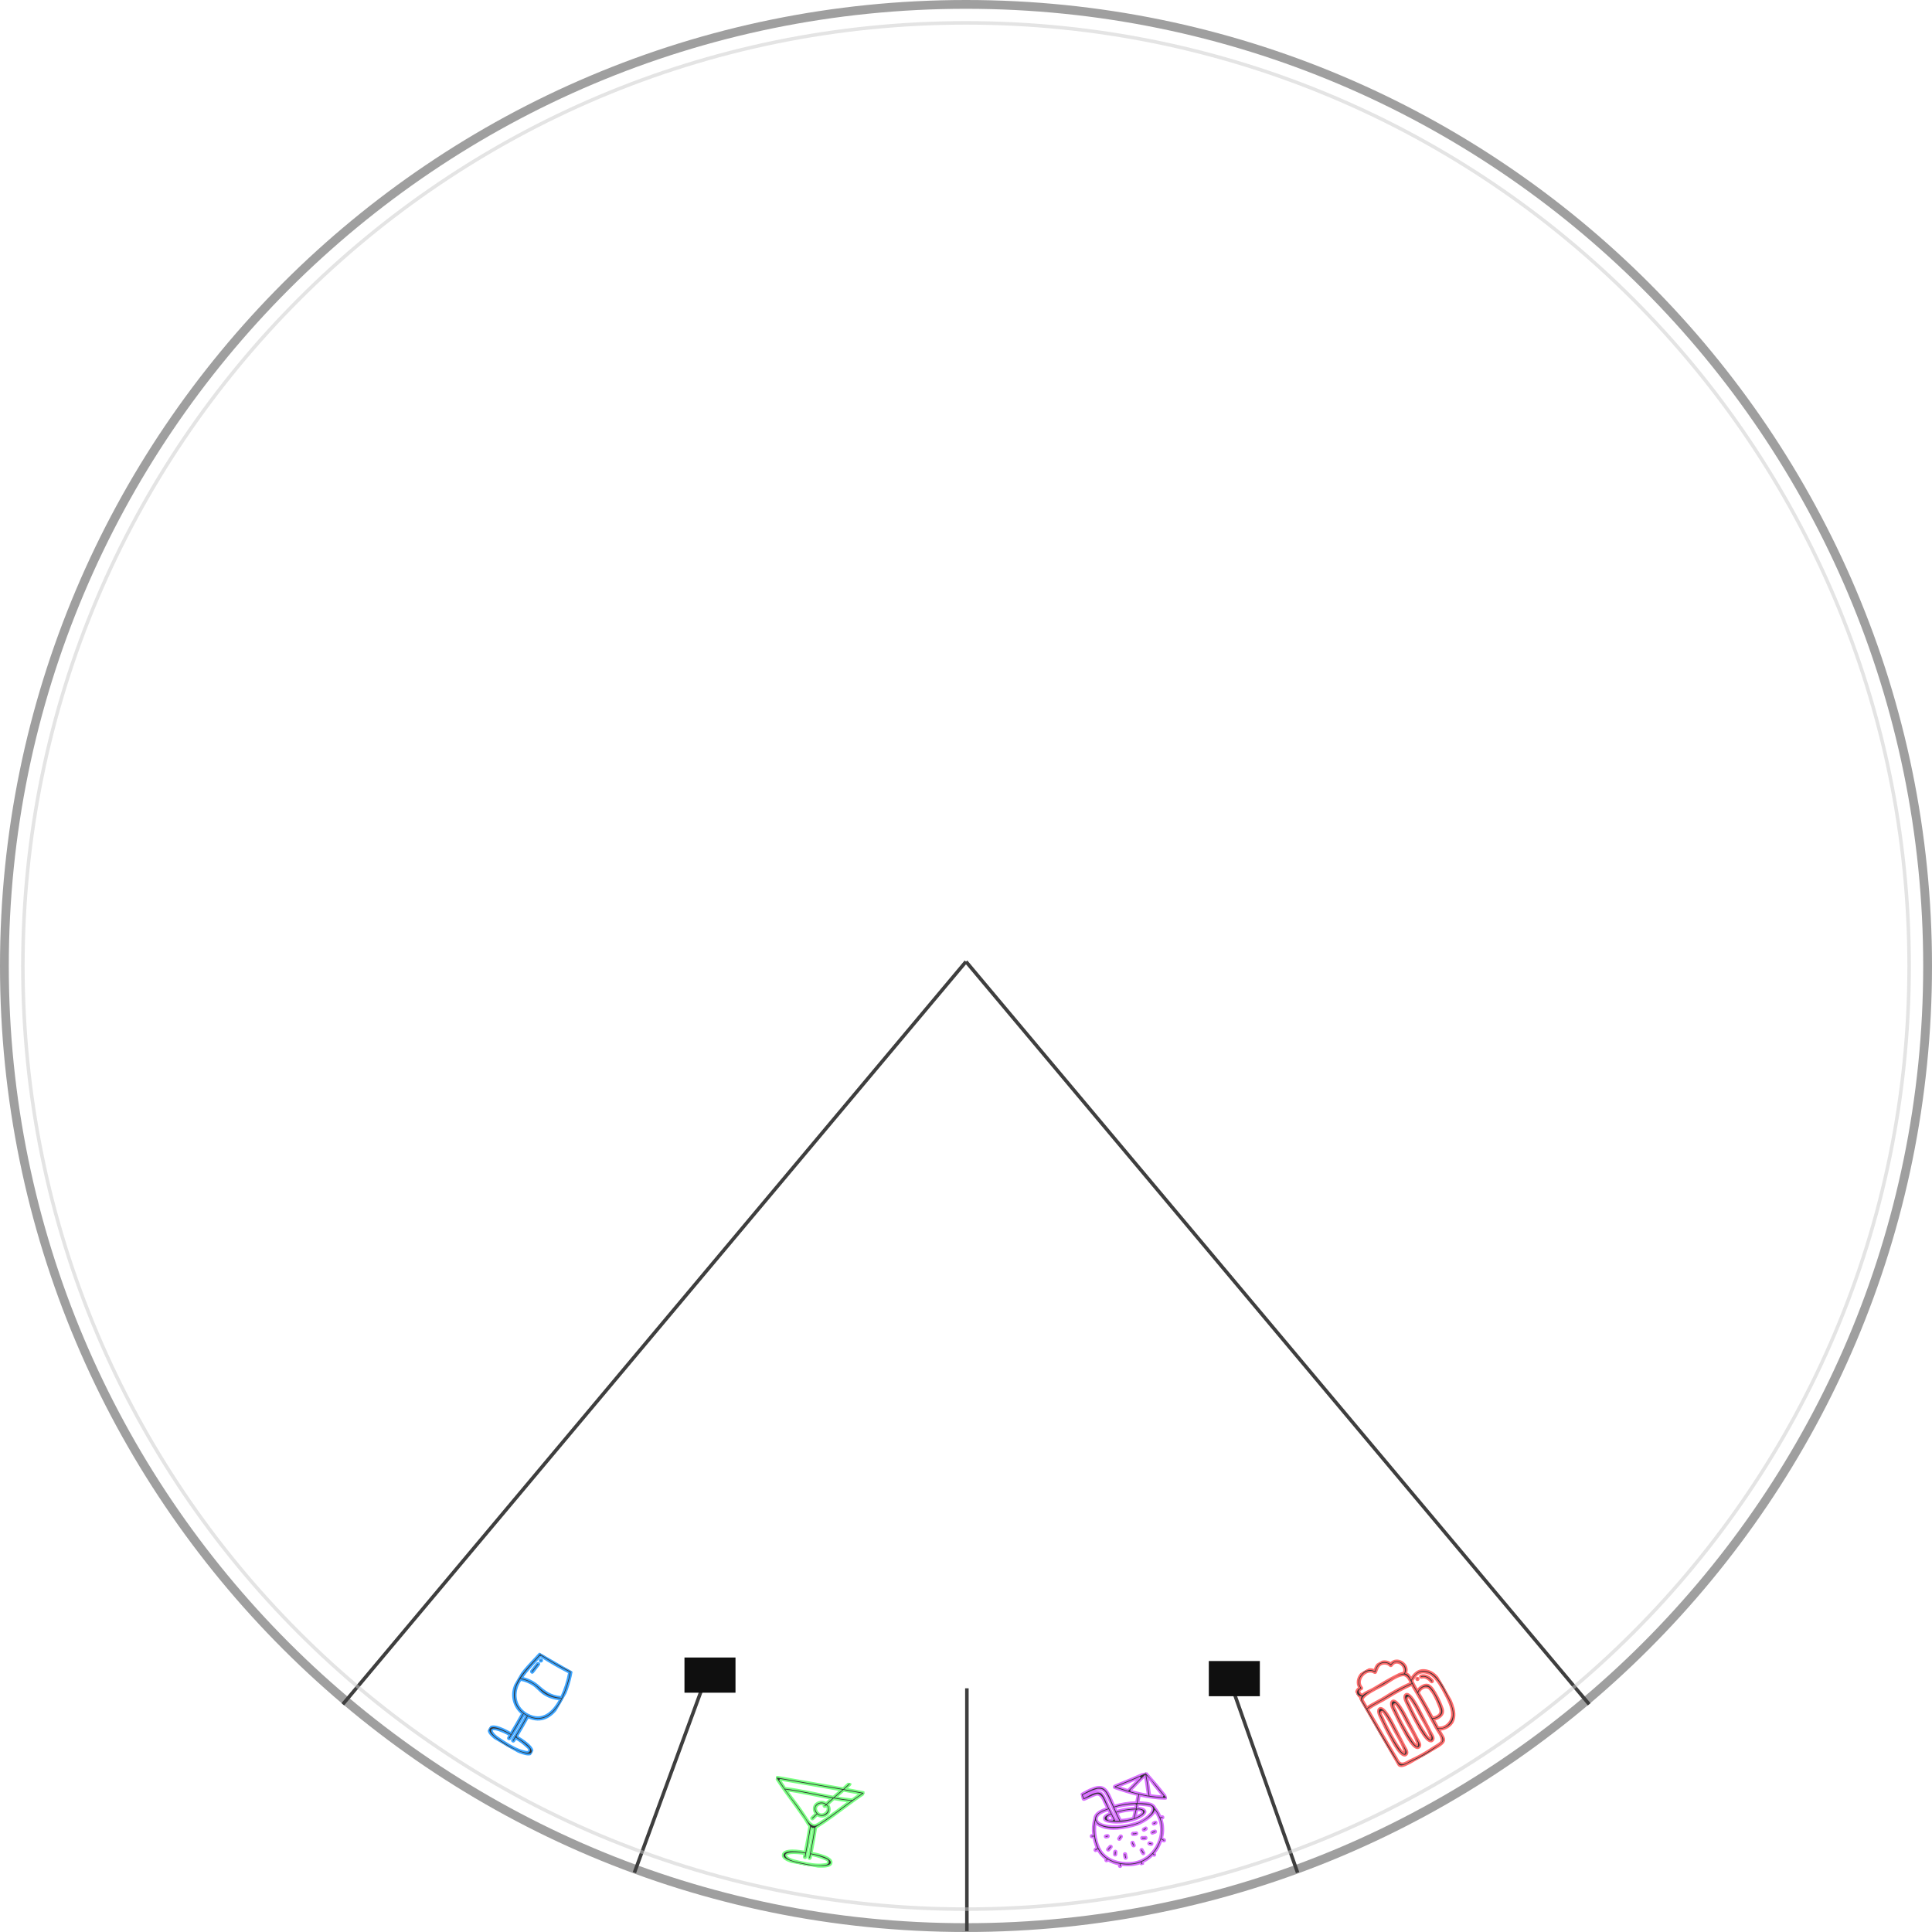
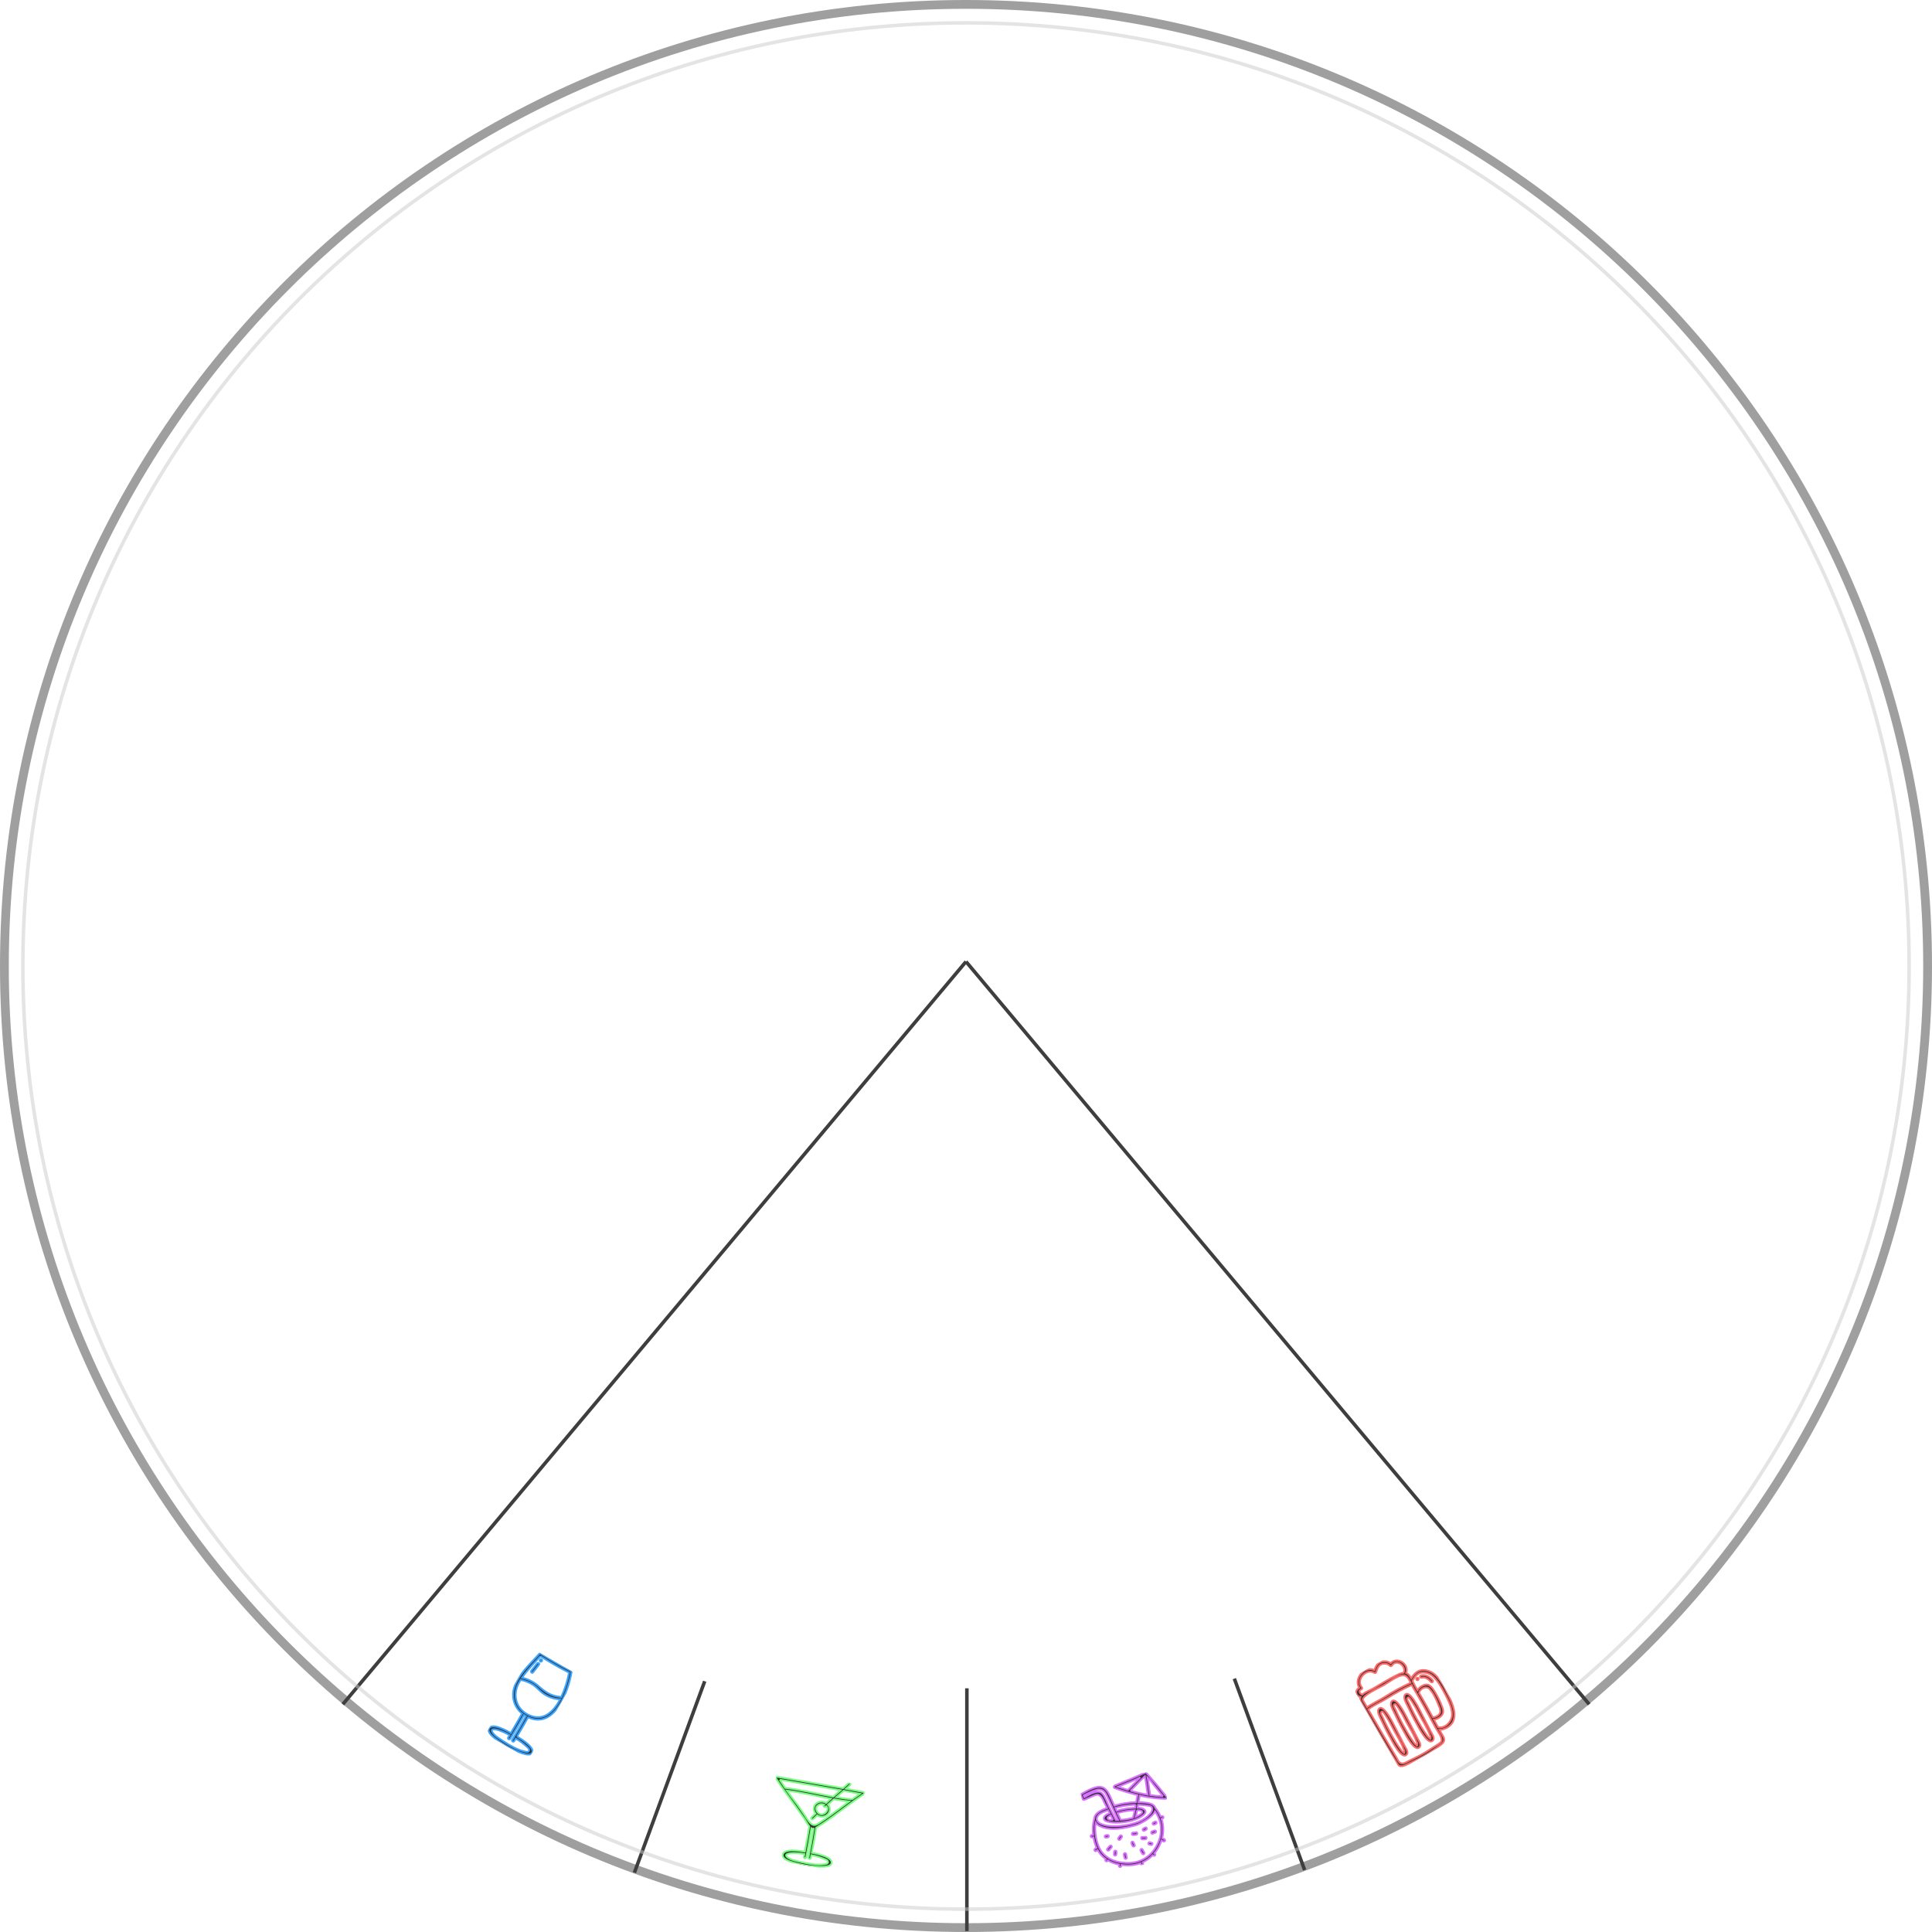
<svg xmlns="http://www.w3.org/2000/svg" width="1098" height="1098" viewBox="0 0 1098 1098">
  <defs>
    <clipPath id="clip-path">
      <rect id="Rettangolo_2" data-name="Rettangolo 2" width="50.95" height="50.462" transform="translate(0 0)" fill="none" stroke="#78ff81" stroke-width="1" />
    </clipPath>
    <clipPath id="clip-path-2">
      <rect id="Rettangolo_3" data-name="Rettangolo 3" width="47.731" height="51.348" transform="translate(0 0)" fill="none" stroke="#d970ff" stroke-width="1" />
    </clipPath>
    <clipPath id="clip-path-3">
      <rect id="Rettangolo_4" data-name="Rettangolo 4" width="45.162" height="58.826" transform="translate(0 0)" fill="none" stroke="#ff6b6b" stroke-width="1" />
    </clipPath>
    <clipPath id="clip-path-4">
      <rect id="Rettangolo_5" data-name="Rettangolo 5" width="28.16" height="55.345" transform="translate(0 0)" fill="none" stroke="#3ba4ff" stroke-width="1" />
    </clipPath>
  </defs>
  <g id="Raggruppa_22" data-name="Raggruppa 22" transform="translate(-411 910)">
    <g id="Ellisse_1" data-name="Ellisse 1" transform="translate(411 -910)" fill="none" stroke="#403f3f" stroke-width="5" opacity="0.5">
      <circle cx="549" cy="549" r="549" stroke="none" />
      <circle cx="549" cy="549" r="546.5" fill="none" />
    </g>
    <line id="Linea_1" data-name="Linea 1" y2="138" transform="translate(960.5 49.5)" fill="none" stroke="#3e3e3e" stroke-width="2" />
    <line id="Linea_2" data-name="Linea 2" x1="39.953" y2="108.771" transform="translate(771.547 45.5)" fill="none" stroke="#3e3e3e" stroke-width="2" />
    <line id="Linea_3" data-name="Linea 3" y2="551" transform="translate(960 -363.5) rotate(40)" fill="none" stroke="#3e3e3e" stroke-width="2" />
-     <line id="Linea_4" data-name="Linea 4" x2="35.953" y2="101.771" transform="translate(1112.5 52.5)" fill="none" stroke="#3e3e3e" stroke-width="2" />
+     <line id="Linea_4" data-name="Linea 4" x2="39.953" y2="108.771" transform="translate(1112.5 44)" fill="none" stroke="#3e3e3e" stroke-width="2" />
    <line id="Linea_5" data-name="Linea 5" y1="551" transform="translate(1314.176 58.59) rotate(140)" fill="none" stroke="#3e3e3e" stroke-width="2" />
    <g id="Ellisse_2" data-name="Ellisse 2" transform="translate(423 -898)" fill="none" stroke="#c9c9c9" stroke-width="2" opacity="0.5">
      <circle cx="537" cy="537" r="537" stroke="none" />
      <circle cx="537" cy="537" r="536" fill="none" />
    </g>
    <g id="Raggruppa_2" data-name="Raggruppa 2" transform="matrix(0.985, 0.174, -0.174, 0.985, 852.768, 96.076)">
      <g id="Raggruppa_1" data-name="Raggruppa 1" clip-path="url(#clip-path)">
        <path id="Tracciato_1" data-name="Tracciato 1" d="M50.25,3.653c-3.326-.06-6.655-.09-9.984-.108C40.932,2.7,41.6,1.864,42.245,1c.54-.721-.674-1.42-1.209-.706-.819,1.094-1.667,2.167-2.521,3.235-12.587-.046-25.191.132-37.771.119a.627.627,0,0,0-.278.042.637.637,0,0,0-.444.514.645.645,0,0,0,.1.544.614.614,0,0,0,.052.086l.006.009c4.475,4.827,9.168,9.257,13.9,13.809,2.011,1.935,3.977,3.936,5.958,5.9.819.813,2.067,2.538,3.368,3.667.1,4.868.086,9.733,0,14.6-2.252.028-12.574.007-12.014,4.185.44,3.279,9.332,3.26,11.577,3.384a48.427,48.427,0,0,0,10.653-.624c1.422-.237,5.372-.911,5.837-2.73,1.038-4.059-9.494-4.263-12-4.3.08-4.8.093-9.592-.005-14.391.475-.415.906-.876,1.268-1.2,2.532-2.259,4.927-4.668,7.281-7.109,4.9-5.079,9.6-10.349,14.736-15.192a.708.708,0,0,0-.495-1.195M2.286,5.051c11.694,0,23.407-.152,35.107-.121q-1.746,2.151-3.5,4.3c-9.26-.035-18.53-.661-27.789-.153Q4.181,7.087,2.286,5.051M26.025,45.794a.7.7,0,0,0,1.4,0c.013-.551.011-1.1.022-1.652a33.578,33.578,0,0,1,7.007.73c.584.136,2.339.372,2.716.9,1.108,1.549-1.132,2.006-2.041,2.281-3.765,1.136-8.25,1.159-12.158.943-2.489-.138-6.591-.04-8.821-1.36-2.351-1.391.809-2.369,2.293-2.711a32.805,32.805,0,0,1,6.947-.7c-.011.523-.008,1.045-.021,1.568a.7.7,0,0,0,1.4,0q.2-8.329.043-16.655a2.159,2.159,0,0,0,.6.151,1.769,1.769,0,0,0,.66-.089q.15,8.3-.043,16.593m5.149-22.859Q29.9,24.175,28.6,25.379c-1.691,1.548-2.768,2.287-4.876.885-1.791-1.191-3.479-3.419-5.044-4.932-1.691-1.634-3.253-3.379-5.013-4.94C11.5,14.468,9.429,12.468,7.408,10.42c8.451-.369,16.91.134,25.361.207-.759.948-1.494,1.913-2.226,2.88a4.76,4.76,0,0,0-6.1,2.16,4.145,4.145,0,0,0,1.215,4.8c-.615.88-1.319,1.69-1.913,2.587-.5.753.713,1.455,1.209.706.574-.867,1.251-1.656,1.852-2.5.081.04.161.082.244.117a4.668,4.668,0,0,0,5.529-1.78A3.928,3.928,0,0,0,31.76,14.2q1.365-1.8,2.784-3.569c2.894,0,5.787-.062,8.678-.236-2.038,2.129-4.048,4.286-6.076,6.425-1.96,2.067-3.933,4.123-5.972,6.112M27.4,20c-1.167-.606-2.286-2.125-1.812-3.461a3.382,3.382,0,0,1,4.081-1.883c-.068.092-.141.18-.208.273-.531.729.683,1.428,1.208.706.087-.119.181-.233.269-.351,2.637,1.532-.518,6.282-3.538,4.716M44.672,8.906c-3,.222-5.994.309-8.993.325,1.166-1.429,2.335-2.857,3.492-4.293q4.693.021,9.382.092Q46.58,6.938,44.672,8.906" fill="#333" stroke="#78ff81" stroke-width="1" />
      </g>
    </g>
    <g id="Raggruppa_4" data-name="Raggruppa 4" transform="matrix(0.985, -0.174, 0.174, 0.985, 1024.265, 104.051)">
      <g id="Raggruppa_3" data-name="Raggruppa 3" clip-path="url(#clip-path-2)">
        <path id="Tracciato_2" data-name="Tracciato 2" d="M47.65,15.613a.7.7,0,0,0-.072-.235q-4.129-7.644-8.7-15.03a.715.715,0,0,0-.191-.2.72.72,0,0,0-.07-.042.786.786,0,0,0-.089-.051.578.578,0,0,0-.41-.032c-.01,0-.02,0-.03,0Q28.973,2.341,19.753,4.2a.573.573,0,0,0-.462.4.657.657,0,0,0,.146,1.044c4.06,2.275,8.06,4.37,12.169,6.172-.529,1.26-1.008,2.539-1.471,3.824A44.476,44.476,0,0,0,17.6,15.411c-.173-.71-.346-1.42-.534-2.127-.695-2.621-1.227-6.029-2.985-8.2-2.949-3.646-9.934-.724-13.571.45a.718.718,0,0,0-.489.861c.169.8.347,1.593.545,2.384a.607.607,0,0,0,.462.467.656.656,0,0,0,.4.022C3.3,8.779,5.176,8.286,7.061,7.85c2.289-.529,3.051-.366,4.3,1.807a14.722,14.722,0,0,1,.893,2.968q.515,1.707,1.03,3.413c-2.582.481-5.935,1.08-7.528,3.217a3.528,3.528,0,0,0-.621,1.326,22.113,22.113,0,0,0-2.289,9.144l-.639-.1a.724.724,0,0,0-.861.489.705.705,0,0,0,.489.861l.968.159a25.459,25.459,0,0,0,.674,6.124,3.378,3.378,0,0,0-1.1.5c-.728.518-.029,1.733.707,1.209A2.418,2.418,0,0,1,3.86,38.6c.134.406.277.8.437,1.172a15.028,15.028,0,0,0,3.21,4.7,3.538,3.538,0,0,0-.265.37c-.471.771.739,1.475,1.209.706.028-.044.061-.08.09-.12a20.446,20.446,0,0,0,5.874,3.433c-.07.225-.141.449-.212.674-.272.861,1.079,1.23,1.35.372.061-.192.121-.385.182-.577a26.027,26.027,0,0,0,5.592,1.144,19.046,19.046,0,0,0,5.2-.237c.046.2.093.407.139.61.2.878,1.551.506,1.35-.372l-.123-.541a19.153,19.153,0,0,0,6.309-3l.337.336a.7.7,0,0,0,.989-.99c-.07-.07-.14-.141-.211-.211a21.248,21.248,0,0,0,4.112-4.585c.415-.625.782-1.26,1.124-1.9a6.159,6.159,0,0,0,1.032.746.7.7,0,0,0,.707-1.209,4.767,4.767,0,0,1-1.011-.751.574.574,0,0,0-.1-.062,18.856,18.856,0,0,0,1.535-10.832,3.163,3.163,0,0,0,.773-.091c.875-.212.5-1.562-.372-1.35a1.562,1.562,0,0,1-.68.011,21.385,21.385,0,0,0-2.1-5.406,3.133,3.133,0,0,0-.649-1.464c-1.512-1.985-5.673-2.738-8.187-3.265.432-1.189.88-2.373,1.375-3.54A69.411,69.411,0,0,0,46.858,16.68a.745.745,0,0,0,.792-1.067M29.624,17.062q-.29.808-.584,1.616c-.513-.062-1.007-.111-1.447-.163a41.752,41.752,0,0,0-9.242.035q-.21-.88-.419-1.763a46.586,46.586,0,0,1,11.692.275m.307,3.183c1.162.2,2.524.556,2.671,1.35.2,1.075-3.039,1.93-4.125,2.181.53-1.16,1.008-2.34,1.454-3.531M26.82,24.038a.166.166,0,0,0-.006.021,32.063,32.063,0,0,1-7.022-.078c-.414-1.346-.767-2.707-1.1-4.072a39.206,39.206,0,0,1,9.842.131c-.517,1.353-1.068,2.693-1.71,4M12.064,7.446c-1.947-3.005-7.291-.684-10.31.264-.08-.342-.159-.685-.234-1.028C2.729,6.3,3.944,5.931,5.182,5.653a22.008,22.008,0,0,1,4.872-.838c3.37.286,3.852,2.659,4.593,5.093,1.4,4.589,2.265,9.311,3.635,13.9-.415-.053-.831-.112-1.245-.179,0-.008,0-.014,0-.022q-1.246-4.179-2.518-8.351c-.72-2.377-1.1-5.721-2.453-7.814m3.422,15.878c-.288-.067-.577-.134-.861-.214-.494-.14-1.375-.236-1.727-.613-1.062-1.137.576-1.67,1.75-1.948.279.925.561,1.849.838,2.775M38.511,40.341c-3.9,6.075-10.394,9.541-17.65,8.662-6.27-.76-12.7-3.779-15.273-9.875C3.832,34.977,3.8,27.954,5.509,23.181A6.24,6.24,0,0,0,7.183,25.23c5.22,4.207,14.972,4.017,21.145,3.195,2.12-.282,9.383-2.6,11.472-5.74a17.75,17.75,0,0,1-1.289,17.656M34.2,18.13c1.025.318,3.51.817,4.119,1.763.7,1.091-.3,2.612-1.305,3.472a18.233,18.233,0,0,1-7.52,3.479,38.153,38.153,0,0,1-17.026-.655c-2.414-.653-7.987-3.089-5.275-6.425,1.248-1.535,4.383-2.014,6.5-2.386q.276.909.549,1.819c-1.482.308-3.724.856-3.8,2.461-.063,1.325,1.541,2,2.527,2.4C17.25,25.791,23.692,26.1,28.154,25.28c1.878-.345,8.649-2.2,5.566-5.026a6.681,6.681,0,0,0-3.291-1.365q.283-.783.563-1.566c1.071.22,2.14.475,3.208.807m11.578-3.123A65.547,65.547,0,0,1,38.74,13.07c.025-3.356.275-6.729.271-10.09,1.2,1.427,2.049,3.665,2.793,4.943,1.362,2.341,2.679,4.706,3.974,7.084M28.173,8.67C31.364,6.522,34.381,4.107,37.6,2c.065,3.528-.2,7.072-.245,10.6A89.315,89.315,0,0,1,28.173,8.67m5.074-6c.436-.1,1.029-.327,1.64-.536-2.727,1.931-5.356,4.013-8.154,5.835-1.712-.866-3.416-1.784-5.124-2.726,2.357-.483,4.711-.979,7.058-1.509q2.293-.516,4.58-1.064" fill="#333" stroke="#d970ff" stroke-width="1" />
        <path id="Tracciato_3" data-name="Tracciato 3" d="M17.69,32.873c-.359.36-.715.72-1.073,1.079a.7.7,0,0,0,.99.991c.356-.36.715-.72,1.073-1.08a.7.7,0,0,0-.99-.99" fill="#333" stroke="#d970ff" stroke-width="1" />
        <path id="Tracciato_4" data-name="Tracciato 4" d="M9.857,32.557h.987a.7.7,0,0,0,0-1.4H9.857a.7.7,0,0,0,0,1.4" fill="#333" stroke="#d970ff" stroke-width="1" />
        <path id="Tracciato_5" data-name="Tracciato 5" d="M10.972,37.546,9.351,38.885c-.695.574.3,1.56.991.99l1.62-1.339c.694-.575-.3-1.56-.99-.99" fill="#333" stroke="#d970ff" stroke-width="1" />
        <path id="Tracciato_6" data-name="Tracciato 6" d="M12.939,41.177l-.36,1.435a.7.7,0,0,0,1.35.372l.36-1.435a.7.7,0,0,0-1.35-.372" fill="#333" stroke="#d970ff" stroke-width="1" />
        <path id="Tracciato_7" data-name="Tracciato 7" d="M19.488,43.693a.7.7,0,0,0-.7-.7.716.716,0,0,0-.7.7,7.273,7.273,0,0,0,.072,2.164c.154.885,1.5.51,1.35-.373a6.074,6.074,0,0,1-.022-1.791" fill="#333" stroke="#d970ff" stroke-width="1" />
        <path id="Tracciato_8" data-name="Tracciato 8" d="M29.164,42.8c-.2-.879-1.547-.507-1.35.372a9.05,9.05,0,0,0,.732,2.042c.4.808,1.606.1,1.209-.707a7.52,7.52,0,0,1-.591-1.707" fill="#333" stroke="#d970ff" stroke-width="1" />
        <path id="Tracciato_9" data-name="Tracciato 9" d="M34.88,39.862l-.986-.451c-.814-.372-1.526.834-.706,1.209l.985.451c.813.372,1.525-.834.707-1.209" fill="#333" stroke="#d970ff" stroke-width="1" />
        <path id="Tracciato_10" data-name="Tracciato 10" d="M37.754,33.3a6.791,6.791,0,0,0-1.716.284c-.86.262-.493,1.614.372,1.35a5.292,5.292,0,0,1,1.344-.234c.9-.036.9-1.436,0-1.4" fill="#333" stroke="#d970ff" stroke-width="1" />
        <path id="Tracciato_11" data-name="Tracciato 11" d="M38.735,28.4l-.987.27a.7.7,0,0,0,.373,1.35l.986-.27a.7.7,0,0,0-.372-1.35" fill="#333" stroke="#d970ff" stroke-width="1" />
        <path id="Tracciato_12" data-name="Tracciato 12" d="M24.777,37.863a.705.705,0,0,0-.861-.489.717.717,0,0,0-.489.861,7.9,7.9,0,0,0,.382,1.521c.3.841,1.656.478,1.35-.373a7.87,7.87,0,0,1-.382-1.52" fill="#333" stroke="#d970ff" stroke-width="1" />
        <path id="Tracciato_13" data-name="Tracciato 13" d="M27.078,32.481a5.515,5.515,0,0,1-1.611-.111c-.878-.2-1.253,1.153-.372,1.35a6.849,6.849,0,0,0,1.983.161c.894-.062.9-1.462,0-1.4" fill="#333" stroke="#d970ff" stroke-width="1" />
        <path id="Tracciato_14" data-name="Tracciato 14" d="M31.834,35.909a3.921,3.921,0,0,1-1.61-.236c-.849-.306-1.214,1.046-.372,1.35a4.969,4.969,0,0,0,1.982.286c.9-.052.9-1.452,0-1.4" fill="#333" stroke="#d970ff" stroke-width="1" />
        <path id="Tracciato_15" data-name="Tracciato 15" d="M31.933,32.45l1.158-.383c.852-.281.487-1.633-.372-1.35l-1.158.383c-.852.281-.487,1.634.372,1.35" fill="#333" stroke="#d970ff" stroke-width="1" />
      </g>
    </g>
    <g id="Raggruppa_6" data-name="Raggruppa 6" transform="translate(1177.319 44.818) rotate(-30)">
      <g id="Raggruppa_5" data-name="Raggruppa 5" clip-path="url(#clip-path-3)">
        <path id="Tracciato_16" data-name="Tracciato 16" d="M42.325,18.564c-3.379-3.948-6.924-3.712-10.917-1.614a10.236,10.236,0,0,0-.24-2.507,3.645,3.645,0,0,0-.73-1.47c4.29-3.438.357-10.984-4.833-9.262a5.957,5.957,0,0,0-4.371-3.4c-2.324-.415-3.977.771-5.626,2.154C12.157-2.617,2.835.807,3.129,6.834c-3.023.006-4.191,3.109-1.994,4.96A2.684,2.684,0,0,0,.067,13.646a.346.346,0,0,0,0,.046.62.62,0,0,0-.027.14C.128,27.156-.2,40.508.309,53.825c.042,1.076-.148,2.437.716,3.254,1.356,1.281,4.614,1.089,6.366,1.275a85.083,85.083,0,0,0,19.76-.22c4.4-.563,3.4-3.066,3.517-7.145q.009-.313.02-.628a9.308,9.308,0,0,0,8.434.18c5.021-2.951,5.481-10.016,5.8-15.187.3-4.962.907-12.7-2.6-16.79M1.442,13.931c.633-2.511,12.166-1.383,14.46-1.374,3.518.014,8.861-.855,12.144.529,2.111.889,1.994,3.58,1.808,5.946a109.412,109.412,0,0,0-16.5-.423c-3.958.192-7.959-.35-11.9.08,0-1.586,0-3.172-.012-4.758M31.135,26.054a.6.6,0,0,0,.453-.1c1.837-1.216,4.927-1.041,5.729,1.168a17.457,17.457,0,0,1,.473,4.955,41.773,41.773,0,0,1-.586,6.146c-.243,1.755-.455,3.918-2.422,4.485a5.358,5.358,0,0,1-3.849-.4c.109-3.64.2-7.28.215-10.92.007-1.778,0-3.556-.013-5.334M3.734,8.273a.71.71,0,0,0,.861-.861C3.457,2.029,12.4-1,14.824,3.887a.708.708,0,0,0,1.1.142c1.189-1.011,2.522-2.355,4.2-2.43,1.784-.08,4.058,1.412,4.335,3.245a.707.707,0,0,0,1.028.418c4.331-2.234,7.139,4.371,3.784,6.8a10.924,10.924,0,0,0-3.937-.749c-5.181-.363-10.445-.174-15.634-.121-1.717.018-4.76-.568-6.976-.085-.977-.833-1.064-3.253,1.012-2.838m24.584,48.3c-.866.684-4.65.545-5.924.636q-2.383.173-4.775.211a84.1,84.1,0,0,1-9.549-.394c-1.567-.154-3.927.1-5.23-.684-1.661-1-1.145-2.953-1.185-4.589C1.4,41.2,1.471,30.638,1.458,20.08c4.325-.548,8.879.054,13.233-.138a103.2,103.2,0,0,1,15.061.48c-.015.247-.026.488-.027.712-.015,2.984.025,5.968.024,8.952,0,6.061-.233,12.12-.4,18.178-.06,2.141.79,6.873-1.027,8.309M43.586,34.057c-.16,4.079-.318,8.947-2.506,12.518-1.968,3.213-7.163,4.873-10.343,2.142q.075-2.448.15-4.9c1.913.742,4.673.716,6.212-.6a5.036,5.036,0,0,0,1.38-3.031,47.069,47.069,0,0,0,.741-7.525c.017-2.057.209-6.209-1.4-7.764-1.583-1.533-4.865-1.334-6.692-.288,0-.738-.008-1.476-.008-2.214,0-1.133.143-2.479.229-3.825,2.119-1.242,4.211-2.406,6.686-1.469a7.967,7.967,0,0,1,4.381,4.467c1.484,3.671,1.322,8.575,1.168,12.484" fill="#333" stroke="#ff6b6b" stroke-width="1" />
        <path id="Tracciato_17" data-name="Tracciato 17" d="M15.2,22.811c-1.93.748-1.79,4.69-1.919,6.227-.316,3.752-.559,7.517-.584,11.283,0,1.739-.876,14.581,3.4,12.909,1.631-.637,1.3-3.312,1.364-4.655.226-4.42.455-8.841.639-13.263.059-1.423,1-14.014-2.9-12.5m1.472,13.131c-.2,4.49.159,9.537-.673,13.947a1.536,1.536,0,0,1-.431,1.4q-.489,1.26-.634-.208c-.59-.9-.588-3.148-.666-4.016-.2-2.241-.17-4.5-.171-6.749.027-4.1.254-8.231.673-12.311.091-.883-.21-3.341,1.346-2.984.5.114.589,3.011.633,3.542a58.538,58.538,0,0,1-.077,7.374" fill="#333" stroke="#ff6b6b" stroke-width="1" />
        <path id="Tracciato_18" data-name="Tracciato 18" d="M6.738,22.811c-1.929.748-1.789,4.69-1.918,6.227-.316,3.752-.56,7.517-.584,11.283,0,1.739-.876,14.581,3.4,12.909,1.631-.637,1.3-3.312,1.364-4.655.226-4.42.455-8.841.639-13.263.059-1.423,1-14.014-2.9-12.5M8.211,35.942c-.2,4.49.159,9.537-.673,13.947a1.536,1.536,0,0,1-.431,1.4q-.489,1.26-.634-.208c-.59-.9-.588-3.148-.666-4.016-.2-2.241-.17-4.5-.171-6.749.027-4.1.253-8.231.673-12.311.091-.883-.21-3.341,1.346-2.984.5.114.589,3.011.633,3.542a58.538,58.538,0,0,1-.077,7.374" fill="#333" stroke="#ff6b6b" stroke-width="1" />
        <path id="Tracciato_19" data-name="Tracciato 19" d="M23.666,23.324c-1.929.748-1.789,4.69-1.918,6.227-.316,3.752-.56,7.517-.584,11.283,0,1.739-.876,14.581,3.4,12.909,1.631-.637,1.3-3.312,1.364-4.655.226-4.42.455-8.841.638-13.263.06-1.423,1-14.014-2.9-12.5m1.473,13.131c-.2,4.49.159,9.537-.674,13.947a1.533,1.533,0,0,1-.43,1.4q-.489,1.26-.635-.208c-.589-.9-.587-3.148-.665-4.015-.2-2.242-.17-4.5-.171-6.75.027-4.1.253-8.231.673-12.311.091-.883-.21-3.341,1.346-2.984.5.114.589,3.011.633,3.542a58.538,58.538,0,0,1-.077,7.374" fill="#333" stroke="#ff6b6b" stroke-width="1" />
        <path id="Tracciato_20" data-name="Tracciato 20" d="M37.053,18.333a.7.7,0,0,0-.372,1.35c2.238.651,3.021,2.686,3.419,4.762.169.884,1.519.51,1.35-.372-.5-2.592-1.669-4.947-4.4-5.74" fill="#333" stroke="#ff6b6b" stroke-width="1" />
        <path id="Tracciato_21" data-name="Tracciato 21" d="M34.3,18.378a.7.7,0,0,0,0,1.4.7.7,0,0,0,0-1.4" fill="#333" stroke="#ff6b6b" stroke-width="1" />
      </g>
    </g>
    <g id="Raggruppa_8" data-name="Raggruppa 8" transform="translate(714.722 27.586) rotate(30)">
      <g id="Raggruppa_7" data-name="Raggruppa 7" clip-path="url(#clip-path-4)">
        <path id="Tracciato_22" data-name="Tracciato 22" d="M5.75,11.588Q6.168,8.8,6.542,6c.12-.89-1.282-.881-1.4,0q-.35,2.608-.742,5.212c-.132.881,1.217,1.261,1.35.372" fill="#333" stroke="#3ba4ff" stroke-width="1" />
        <path id="Tracciato_23" data-name="Tracciato 23" d="M6.248,4.118a.7.7,0,0,0,0-1.4.7.7,0,0,0,0,1.4" fill="#333" stroke="#3ba4ff" stroke-width="1" />
        <path id="Tracciato_24" data-name="Tracciato 24" d="M16.095,47.622c.068-4.182.081-8.361-.008-12.545v0c16.292-1.55,12.592-23.594,8.6-34.54A.59.59,0,0,0,24.038,0a197.9,197.9,0,0,1-19.8.08.645.645,0,0,0-.1.016.646.646,0,0,0-.185.031l-.012,0A.572.572,0,0,0,3.531.6C1.98,8.244-1.106,17.034.891,24.881A13.685,13.685,0,0,0,12.053,34.959a.617.617,0,0,0-.022.118c.09,4.213.076,8.42.007,12.631-2.249.028-12.576.005-12.016,4.185.44,3.278,9.332,3.259,11.577,3.383a48.487,48.487,0,0,0,10.653-.623c1.422-.237,5.372-.912,5.837-2.73,1.038-4.059-9.489-4.263-11.994-4.3M4.767,1.5c6.252.23,12.51.291,18.757-.073a58.582,58.582,0,0,1,3.1,14.256.744.744,0,0,0-.231.057c-5.14,2.42-9.148,1.945-14.5.886a20.664,20.664,0,0,0-10.024.654c.367-5.32,1.821-10.588,2.9-15.78M1.788,20.96c-.031-.734-.023-1.467,0-2.2A20.35,20.35,0,0,1,9.56,17.669c2.254.192,4.4.985,6.629,1.328a18.108,18.108,0,0,0,10.52-1.875c.349,8.428-2.11,16.237-11.667,16.637C7.371,34.08,2.1,28.326,1.788,20.96M23.757,52.933c-3.764,1.136-8.249,1.16-12.158.943-2.489-.137-6.591-.04-8.821-1.36-2.351-1.391.809-2.368,2.293-2.711a32.813,32.813,0,0,1,6.948-.7c-.011.522-.009,1.044-.022,1.567a.7.7,0,0,0,1.4,0q.2-7.781.035-15.553.622.045,1.256.035.164,7.765-.035,15.518a.7.7,0,0,0,1.4,0c.014-.551.012-1.1.023-1.651a33.508,33.508,0,0,1,7.006.73c.584.135,2.339.371,2.716.9,1.108,1.549-1.132,2.005-2.041,2.28" fill="#333" stroke="#3ba4ff" stroke-width="1" />
      </g>
    </g>
-     <rect id="Rettangolo_6" data-name="Rettangolo 6" width="29" height="20" transform="translate(800 32)" fill="#0f0f0f" />
-     <rect id="Rettangolo_7" data-name="Rettangolo 7" width="29" height="20" transform="translate(1098 34)" fill="#0f0f0f" />
  </g>
</svg>
